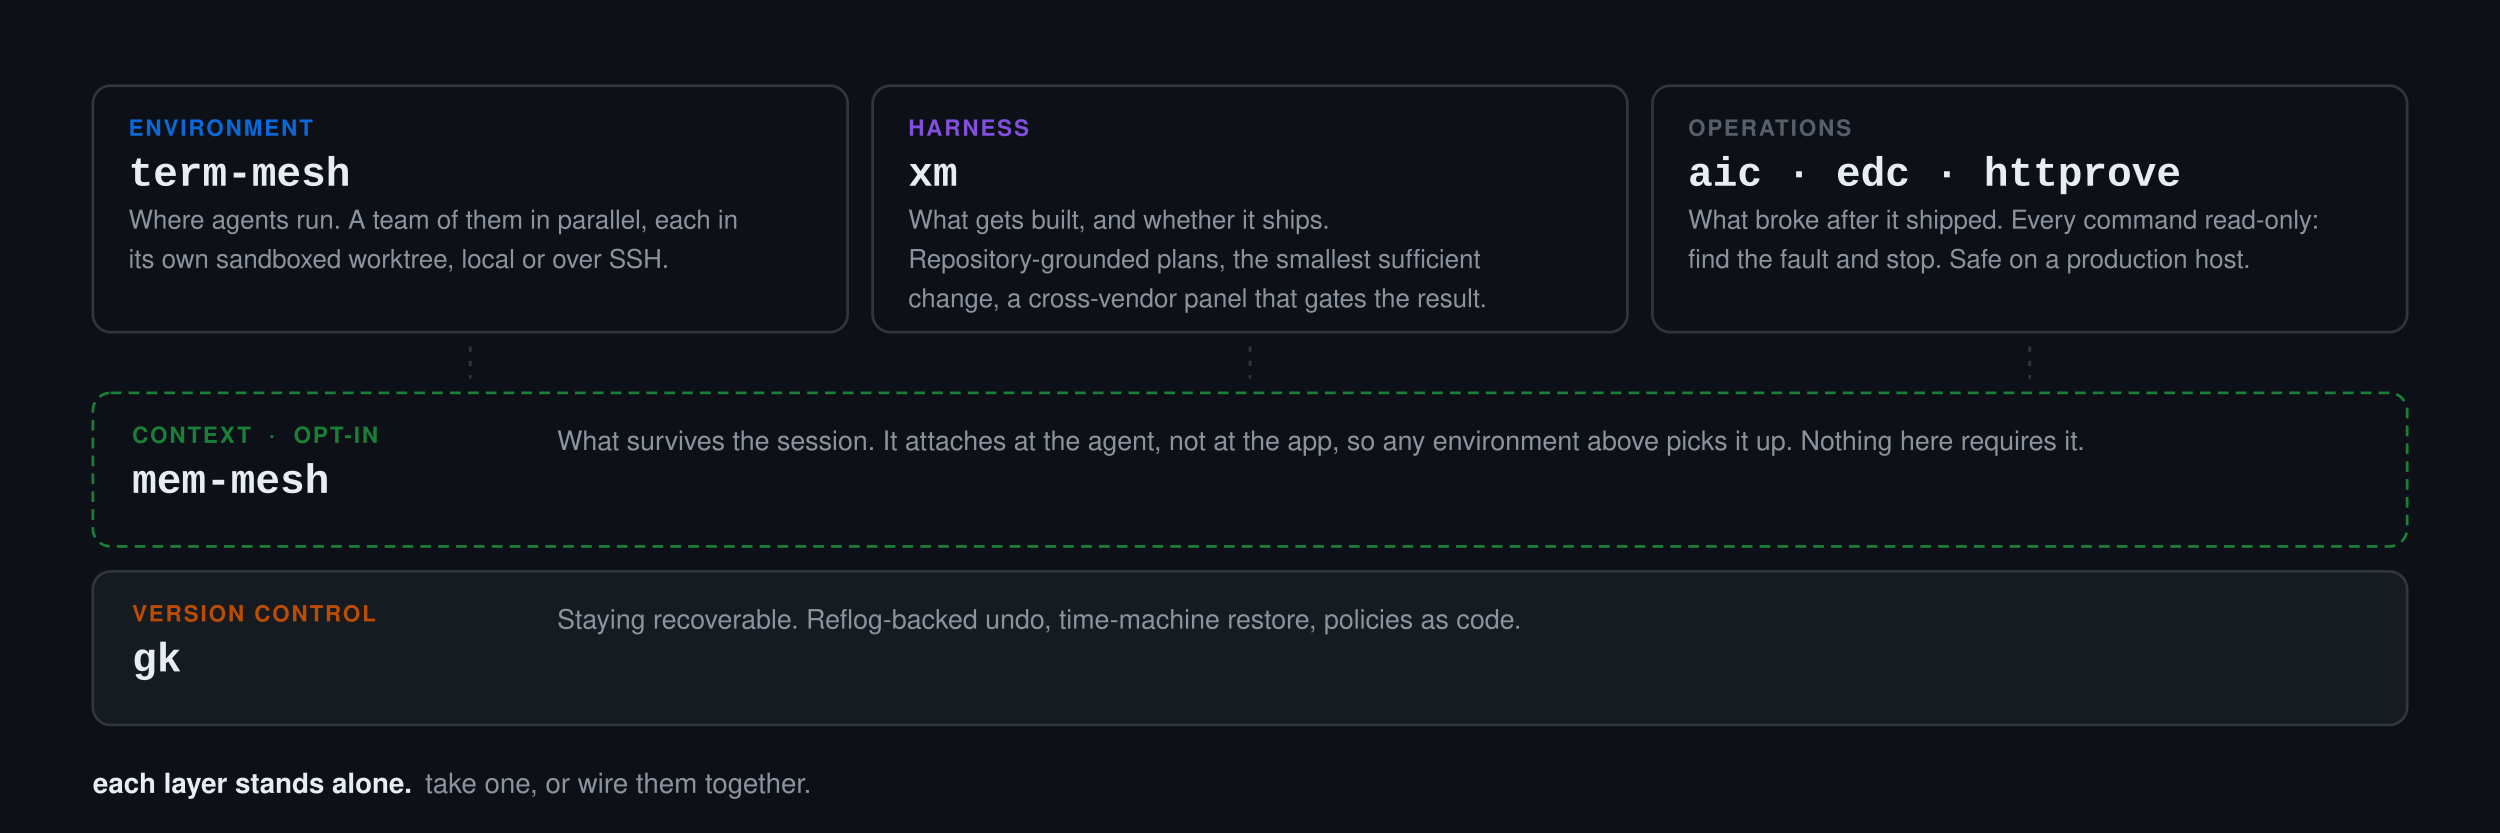
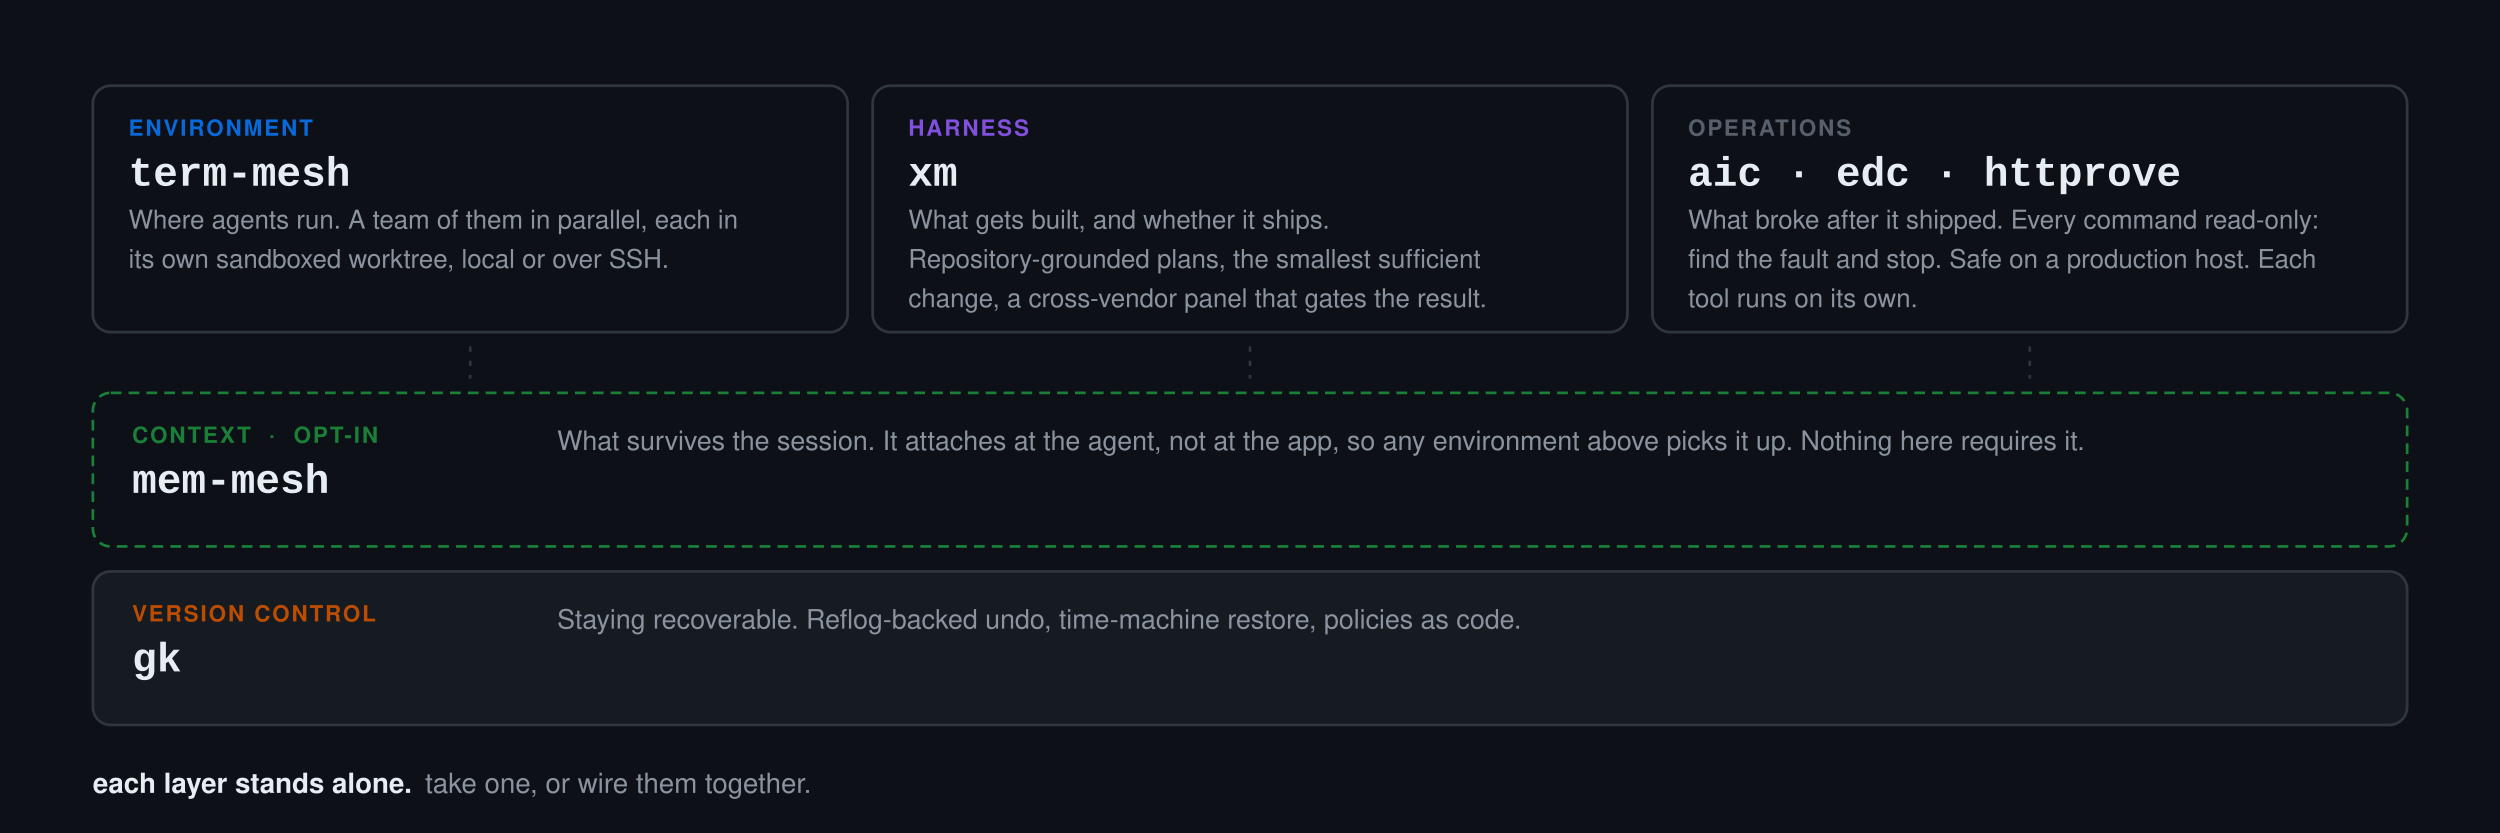
<svg xmlns="http://www.w3.org/2000/svg" width="1400" height="466" viewBox="0 0 1400 466" role="img" aria-label="x-mesh — layers — rails">
  <rect x="0" y="0" width="1400" height="502" fill="#0d1117" />
  <rect x="52" y="48" width="422.67" height="138" rx="10" fill="#0d1117" stroke="#30363d" stroke-width="1.5" />
  <text x="72" y="76" fill="#0969da" font-family="-apple-system,BlinkMacSystemFont,&quot;Segoe UI&quot;,Helvetica,Arial,sans-serif" font-size="12.5" font-weight="700" letter-spacing="1.1" xml:space="preserve">ENVIRONMENT</text>
  <text x="72" y="104" fill="#e6edf3" font-family="ui-monospace,SFMono-Regular,&quot;SF Mono&quot;,Menlo,Consolas,&quot;Liberation Mono&quot;,monospace" font-size="23" font-weight="600" xml:space="preserve">term-mesh</text>
  <text x="72" y="128" fill="#8b949e" font-family="-apple-system,BlinkMacSystemFont,&quot;Segoe UI&quot;,Helvetica,Arial,sans-serif" font-size="14.5" xml:space="preserve">Where agents run. A team of them in parallel, each in</text>
  <text x="72" y="150" fill="#8b949e" font-family="-apple-system,BlinkMacSystemFont,&quot;Segoe UI&quot;,Helvetica,Arial,sans-serif" font-size="14.5" xml:space="preserve">its own sandboxed worktree, local or over SSH.</text>
  <line x1="263.33" y1="194" x2="263.33" y2="212" stroke="#30363d" stroke-width="1.5" stroke-dasharray="3 5" />
  <rect x="488.67" y="48" width="422.67" height="138" rx="10" fill="#0d1117" stroke="#30363d" stroke-width="1.5" />
  <text x="508.67" y="76" fill="#8250df" font-family="-apple-system,BlinkMacSystemFont,&quot;Segoe UI&quot;,Helvetica,Arial,sans-serif" font-size="12.5" font-weight="700" letter-spacing="1.1" xml:space="preserve">HARNESS</text>
  <text x="508.67" y="104" fill="#e6edf3" font-family="ui-monospace,SFMono-Regular,&quot;SF Mono&quot;,Menlo,Consolas,&quot;Liberation Mono&quot;,monospace" font-size="23" font-weight="600" xml:space="preserve">xm</text>
  <text x="508.67" y="128" fill="#8b949e" font-family="-apple-system,BlinkMacSystemFont,&quot;Segoe UI&quot;,Helvetica,Arial,sans-serif" font-size="14.5" xml:space="preserve">What gets built, and whether it ships.</text>
  <text x="508.67" y="150" fill="#8b949e" font-family="-apple-system,BlinkMacSystemFont,&quot;Segoe UI&quot;,Helvetica,Arial,sans-serif" font-size="14.5" xml:space="preserve">Repository-grounded plans, the smallest sufficient</text>
  <text x="508.67" y="172" fill="#8b949e" font-family="-apple-system,BlinkMacSystemFont,&quot;Segoe UI&quot;,Helvetica,Arial,sans-serif" font-size="14.5" xml:space="preserve">change, a cross-vendor panel that gates the result.</text>
  <line x1="700" y1="194" x2="700" y2="212" stroke="#30363d" stroke-width="1.5" stroke-dasharray="3 5" />
  <rect x="925.33" y="48" width="422.67" height="138" rx="10" fill="#0d1117" stroke="#30363d" stroke-width="1.5" />
  <text x="945.33" y="76" fill="#57606a" font-family="-apple-system,BlinkMacSystemFont,&quot;Segoe UI&quot;,Helvetica,Arial,sans-serif" font-size="12.5" font-weight="700" letter-spacing="1.1" xml:space="preserve">OPERATIONS</text>
  <text x="945.33" y="104" fill="#e6edf3" font-family="ui-monospace,SFMono-Regular,&quot;SF Mono&quot;,Menlo,Consolas,&quot;Liberation Mono&quot;,monospace" font-size="23" font-weight="600" xml:space="preserve">aic · edc · httprove</text>
  <text x="945.33" y="128" fill="#8b949e" font-family="-apple-system,BlinkMacSystemFont,&quot;Segoe UI&quot;,Helvetica,Arial,sans-serif" font-size="14.5" xml:space="preserve">What broke after it shipped. Every command read-only:</text>
-   <text x="945.33" y="150" fill="#8b949e" font-family="-apple-system,BlinkMacSystemFont,&quot;Segoe UI&quot;,Helvetica,Arial,sans-serif" font-size="14.5" xml:space="preserve">find the fault and stop. Safe on a production host.</text>
+   <text x="945.33" y="150" fill="#8b949e" font-family="-apple-system,BlinkMacSystemFont,&quot;Segoe UI&quot;,Helvetica,Arial,sans-serif" font-size="14.5" xml:space="preserve">find the fault and stop. Safe on a production host. Each</text>
+   <text x="945.33" y="172" fill="#8b949e" font-family="-apple-system,BlinkMacSystemFont,&quot;Segoe UI&quot;,Helvetica,Arial,sans-serif" font-size="14.5" xml:space="preserve">tool runs on its own.</text>
  <line x1="1136.67" y1="194" x2="1136.67" y2="212" stroke="#30363d" stroke-width="1.5" stroke-dasharray="3 5" />
  <rect x="52" y="220" width="1296" height="86" rx="10" fill="#0d1117" stroke="#1a7f37" stroke-width="1.5" stroke-dasharray="6 4" />
  <text x="74" y="248" fill="#1a7f37" font-family="-apple-system,BlinkMacSystemFont,&quot;Segoe UI&quot;,Helvetica,Arial,sans-serif" font-size="12.5" font-weight="700" letter-spacing="1.1" xml:space="preserve">CONTEXT  ·  OPT-IN</text>
  <text x="74" y="276" fill="#e6edf3" font-family="ui-monospace,SFMono-Regular,&quot;SF Mono&quot;,Menlo,Consolas,&quot;Liberation Mono&quot;,monospace" font-size="23" font-weight="600" xml:space="preserve">mem-mesh</text>
  <text x="312" y="252" fill="#8b949e" font-family="-apple-system,BlinkMacSystemFont,&quot;Segoe UI&quot;,Helvetica,Arial,sans-serif" font-size="15" xml:space="preserve">What survives the session. It attaches at the agent, not at the app, so any environment above picks it up. Nothing here requires it.</text>
  <rect x="52" y="320" width="1296" height="86" rx="10" fill="#161b22" stroke="#30363d" stroke-width="1.5" />
  <text x="74" y="348" fill="#bc4c00" font-family="-apple-system,BlinkMacSystemFont,&quot;Segoe UI&quot;,Helvetica,Arial,sans-serif" font-size="12.5" font-weight="700" letter-spacing="1.1" xml:space="preserve">VERSION CONTROL</text>
  <text x="74" y="376" fill="#e6edf3" font-family="ui-monospace,SFMono-Regular,&quot;SF Mono&quot;,Menlo,Consolas,&quot;Liberation Mono&quot;,monospace" font-size="23" font-weight="600" xml:space="preserve">gk</text>
  <text x="312" y="352" fill="#8b949e" font-family="-apple-system,BlinkMacSystemFont,&quot;Segoe UI&quot;,Helvetica,Arial,sans-serif" font-size="15" xml:space="preserve">Staying recoverable. Reflog-backed undo, time-machine restore, policies as code.</text>
  <text x="52" y="444" fill="#e6edf3" font-family="-apple-system,BlinkMacSystemFont,&quot;Segoe UI&quot;,Helvetica,Arial,sans-serif" font-size="15.5" font-weight="700" xml:space="preserve">each layer stands alone.</text>
  <text x="238.08" y="444" fill="#8b949e" font-family="-apple-system,BlinkMacSystemFont,&quot;Segoe UI&quot;,Helvetica,Arial,sans-serif" font-size="15.5" xml:space="preserve">take one, or wire them together.</text>
</svg>
